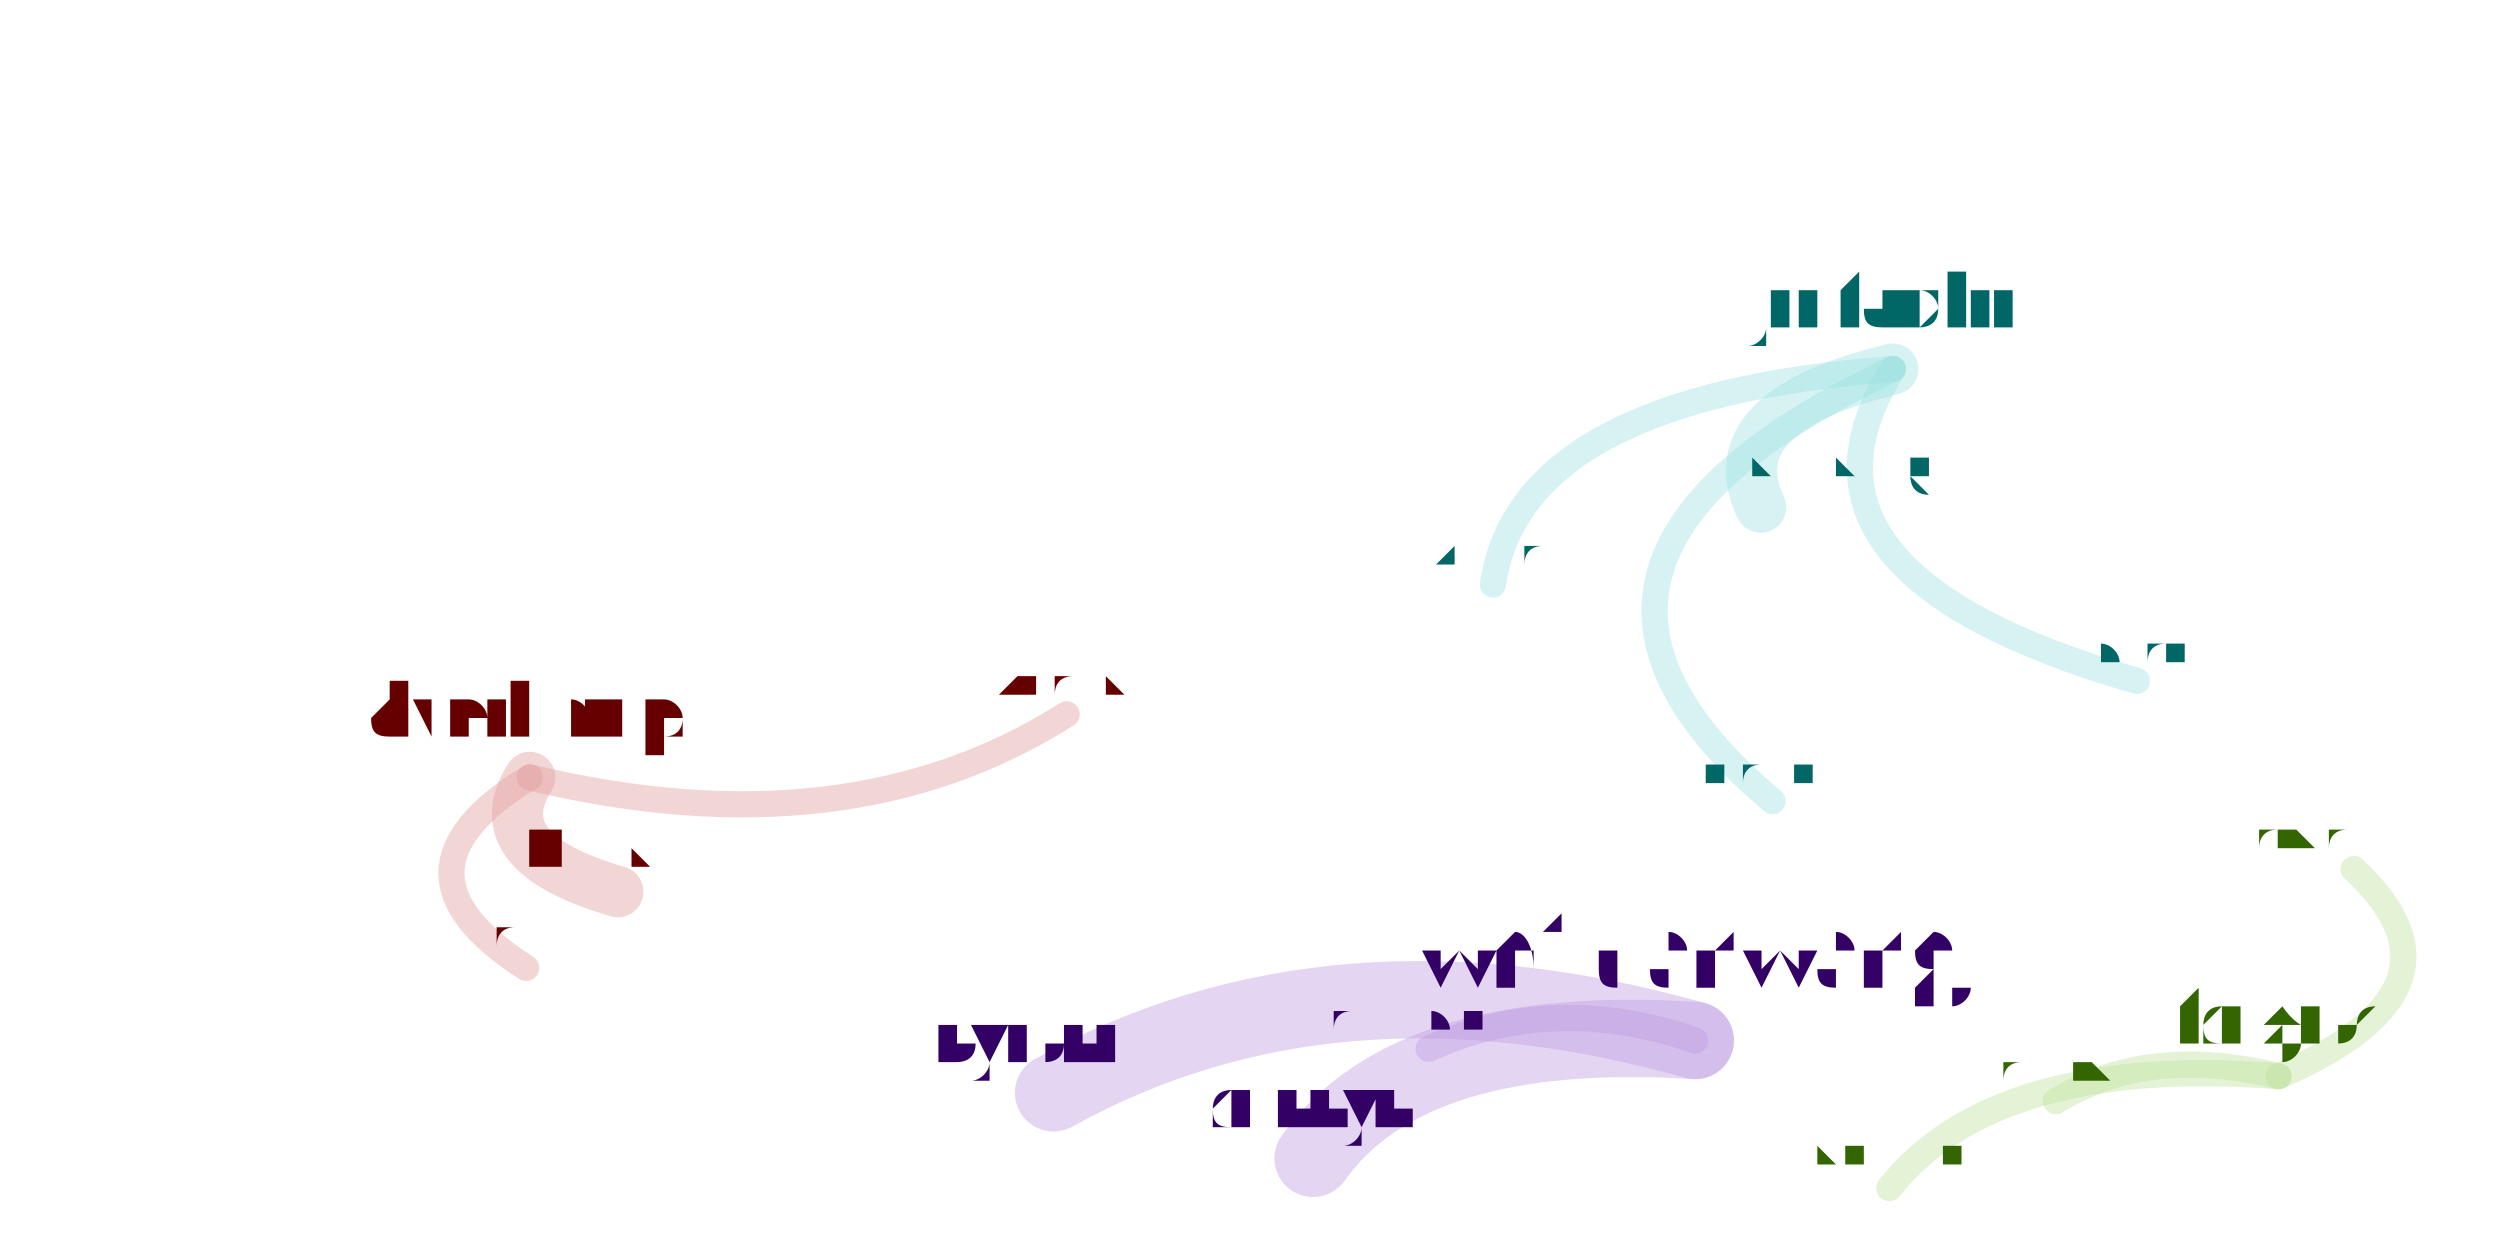
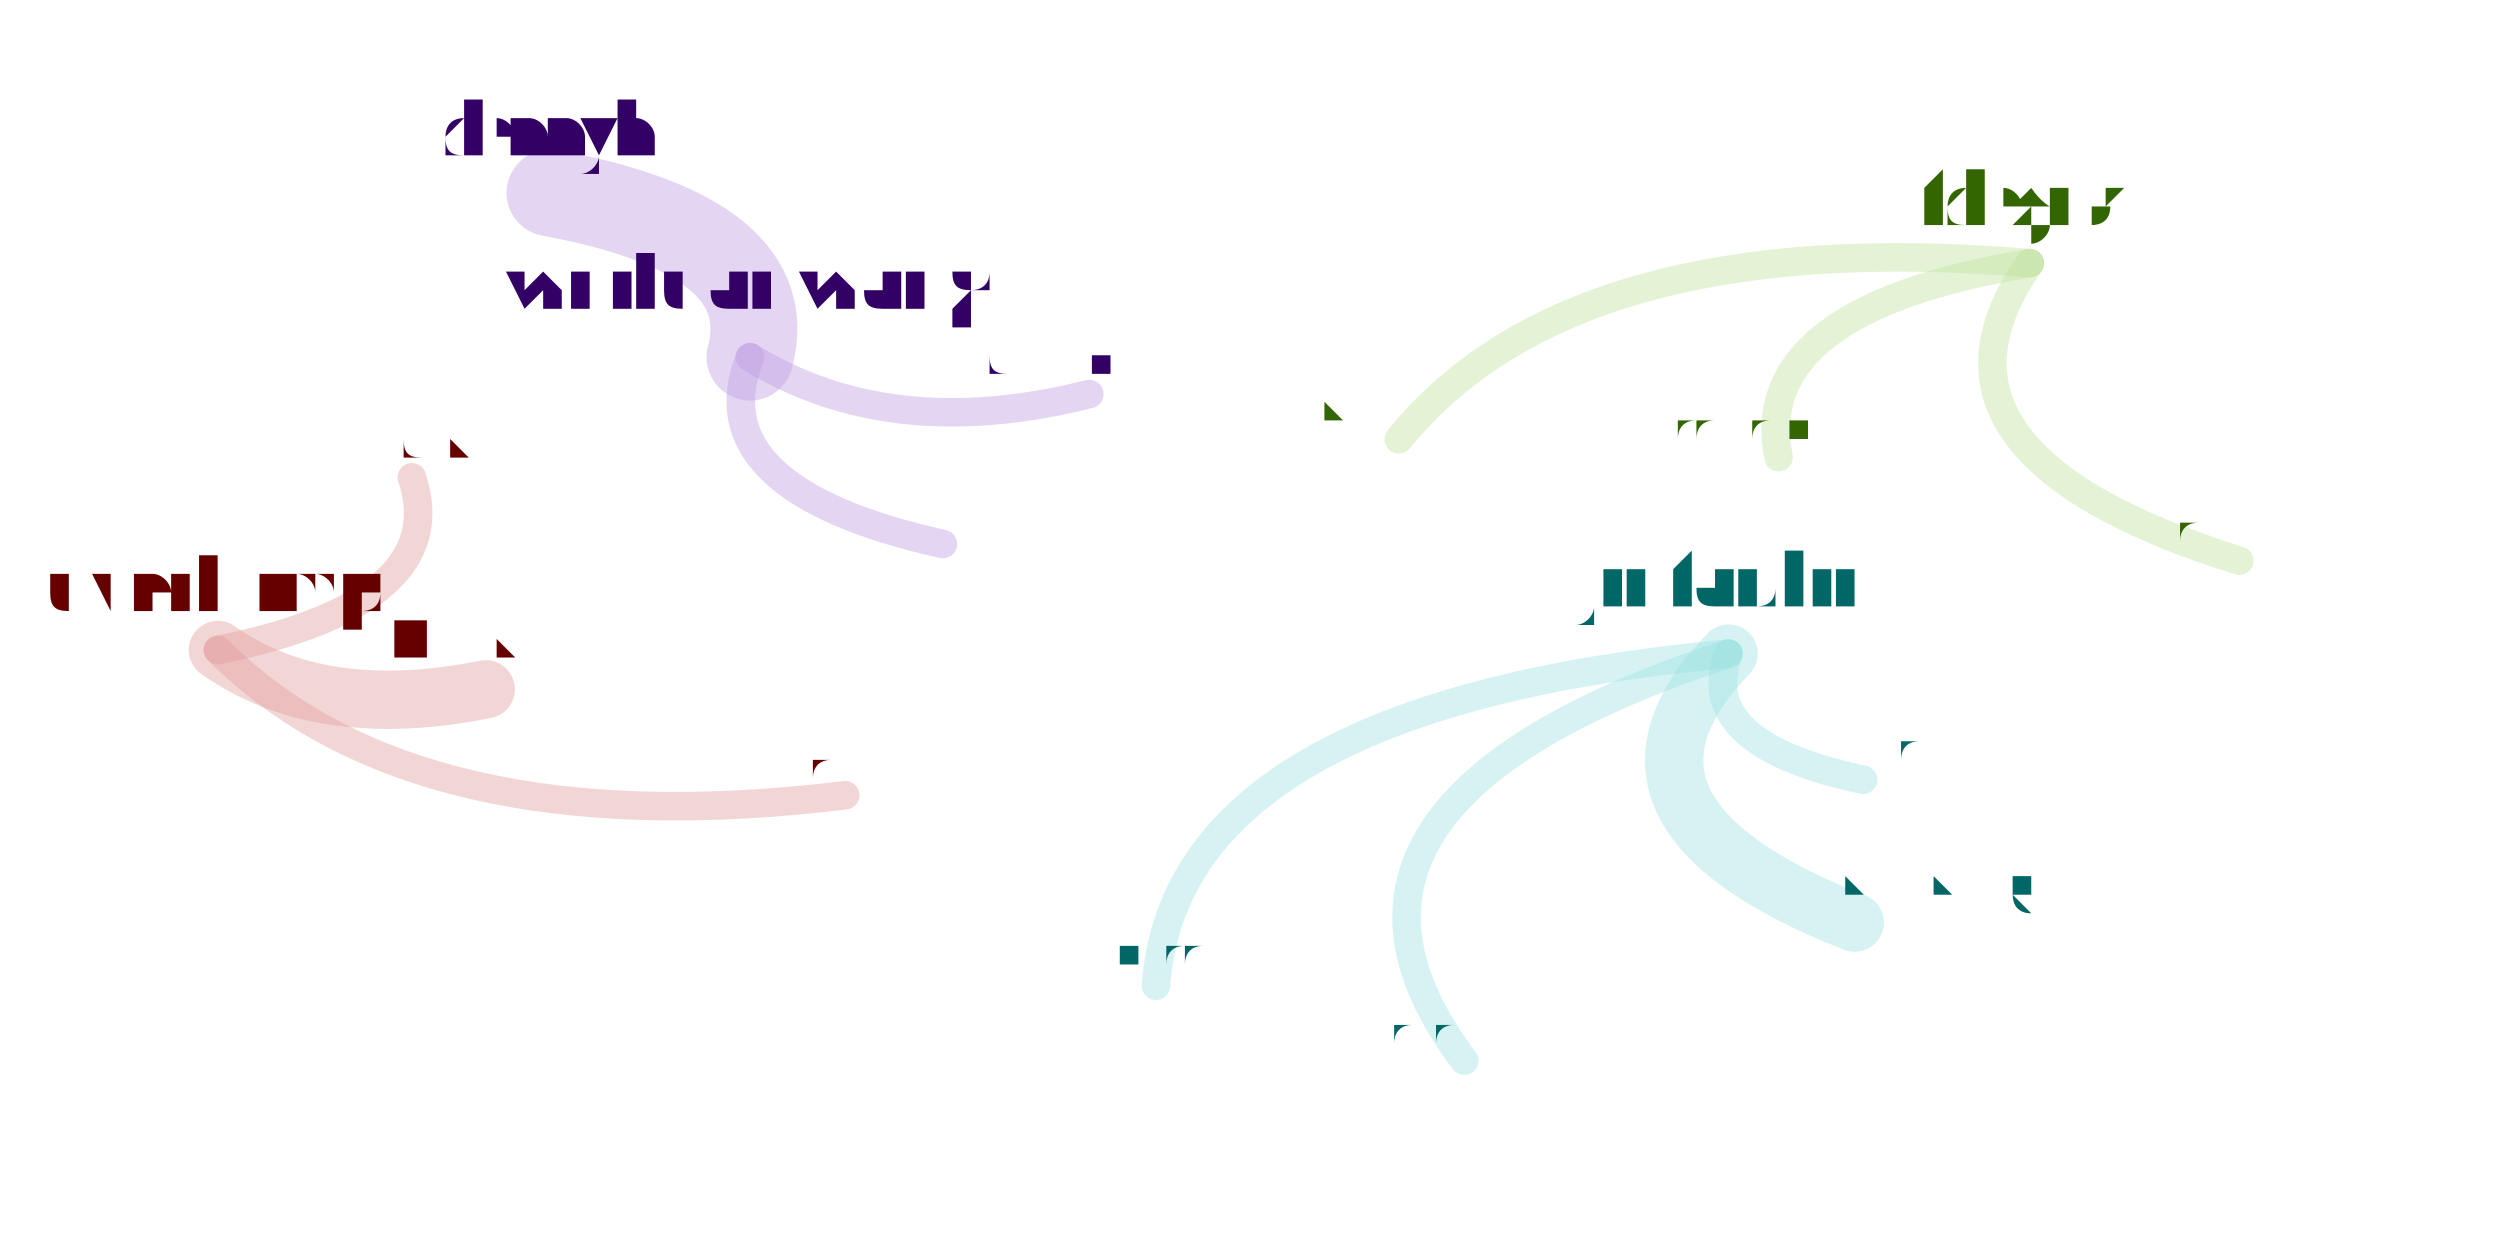
<svg xmlns="http://www.w3.org/2000/svg" width="4000" height="2000" viewBox="-0.025 -0.025 2.05 1.05">
  <style>
    path {
      fill: none;
      stroke-linecap: round;
      stroke-opacity: 0.4;
    }

    text {
      text-anchor: middle;
      alignment-baseline: hanging;
    }
  </style>
  <g opacity="0.4">
-     <path d="M0.395 0.628 Q0.355 0.691 0.469 0.724" stroke="hsl(0.0,100%,35%)" stroke-width="0.043" />
-     <path d="M0.395 0.628 Q0.662 0.692 0.846 0.575" stroke="hsl(0.0,100%,35%)" stroke-width="0.022" />
-     <path d="M0.395 0.628 Q0.265 0.707 0.392 0.788" stroke="hsl(0.0,100%,35%)" stroke-width="0.022" />
-     <path d="M1.864 0.879 Q2.035 0.805 1.927 0.705" stroke="hsl(90.0,100%,35%)" stroke-width="0.022" />
-     <path d="M1.864 0.879 Q1.626 0.861 1.537 0.973" stroke="hsl(90.0,100%,35%)" stroke-width="0.022" />
-     <path d="M1.864 0.879 Q1.754 0.852 1.677 0.900" stroke="hsl(90.0,100%,35%)" stroke-width="0.022" />
-     <path d="M1.540 0.285 Q1.391 0.321 1.429 0.401" stroke="hsl(180.0,100%,35%)" stroke-width="0.043" />
-     <path d="M1.540 0.285 Q1.432 0.457 1.745 0.547" stroke="hsl(180.0,100%,35%)" stroke-width="0.022" />
-     <path d="M1.540 0.285 Q1.199 0.446 1.439 0.648" stroke="hsl(180.0,100%,35%)" stroke-width="0.022" />
-     <path d="M1.540 0.285 Q1.227 0.308 1.204 0.466" stroke="hsl(180.0,100%,35%)" stroke-width="0.022" />
-     <path d="M1.374 0.849 Q1.134 0.834 1.053 0.948" stroke="hsl(270.0,100%,35%)" stroke-width="0.065" />
-     <path d="M1.374 0.849 Q1.069 0.763 0.835 0.893" stroke="hsl(270.0,100%,35%)" stroke-width="0.065" />
-     <path d="M1.374 0.849 Q1.256 0.808 1.150 0.856" stroke="hsl(270.0,100%,35%)" stroke-width="0.022" />
+     <path d="M0.133 0.521 Q0.219 0.582 0.358 0.554" stroke="hsl(0.0,100%,35%)" stroke-width="0.049" />
+     <path d="M0.133 0.521 Q0.331 0.481 0.296 0.376" stroke="hsl(0.0,100%,35%)" stroke-width="0.024" />
+     <path d="M0.133 0.521 Q0.299 0.687 0.660 0.643" stroke="hsl(0.0,100%,35%)" stroke-width="0.024" />
+     <path d="M1.655 0.196 Q1.419 0.235 1.444 0.359" stroke="hsl(90.0,100%,35%)" stroke-width="0.024" />
+     <path d="M1.655 0.196 Q1.271 0.164 1.125 0.344" stroke="hsl(90.0,100%,35%)" stroke-width="0.024" />
+     <path d="M1.655 0.196 Q1.543 0.356 1.831 0.446" stroke="hsl(90.0,100%,35%)" stroke-width="0.024" />
+     <path d="M1.402 0.524 Q1.273 0.658 1.508 0.750" stroke="hsl(180.0,100%,35%)" stroke-width="0.049" />
+     <path d="M1.402 0.524 Q0.938 0.567 0.921 0.803" stroke="hsl(180.0,100%,35%)" stroke-width="0.024" />
+     <path d="M1.402 0.524 Q1.017 0.650 1.180 0.866" stroke="hsl(180.0,100%,35%)" stroke-width="0.024" />
+     <path d="M1.402 0.524 Q1.373 0.600 1.515 0.630" stroke="hsl(180.0,100%,35%)" stroke-width="0.024" />
+     <path d="M0.580 0.275 Q0.607 0.173 0.412 0.137" stroke="hsl(270.0,100%,35%)" stroke-width="0.073" />
+     <path d="M0.580 0.275 Q0.536 0.386 0.742 0.432" stroke="hsl(270.0,100%,35%)" stroke-width="0.024" />
+     <path d="M0.580 0.275 Q0.698 0.348 0.865 0.306" stroke="hsl(270.0,100%,35%)" stroke-width="0.024" />
  </g>
-   <text x="0.395" y="0.595" font-size="0.065" fill="hsl(0.0,100%,20%)">dverkamp</text>
-   <text x="0.469" y="0.701" font-size="0.046" fill="hsl(0.0,100%,20%)">allenwebb</text>
-   <text x="0.846" y="0.559" font-size="0.032" fill="hsl(0.0,100%,20%)">keiichiw</text>
-   <text x="0.392" y="0.772" font-size="0.032" fill="hsl(0.0,100%,20%)">dtor</text>
-   <text x="1.864" y="0.851" font-size="0.056" fill="hsl(90.0,100%,20%)">fdegros</text>
-   <text x="1.927" y="0.689" font-size="0.032" fill="hsl(90.0,100%,20%)">davidmunro</text>
-   <text x="1.537" y="0.956" font-size="0.032" fill="hsl(90.0,100%,20%)">wenbojie</text>
-   <text x="1.677" y="0.883" font-size="0.032" fill="hsl(90.0,100%,20%)">dlunev</text>
-   <text x="1.540" y="0.248" font-size="0.073" fill="hsl(180.0,100%,20%)">jintaolin</text>
-   <text x="1.429" y="0.378" font-size="0.046" fill="hsl(180.0,100%,20%)">matthewmwang</text>
-   <text x="1.745" y="0.531" font-size="0.032" fill="hsl(180.0,100%,20%)">jsiuda</text>
-   <text x="1.439" y="0.632" font-size="0.032" fill="hsl(180.0,100%,20%)">andrzejo</text>
-   <text x="1.204" y="0.450" font-size="0.032" fill="hsl(180.0,100%,20%)">kglund</text>
-   <text x="1.374" y="0.806" font-size="0.086" fill="hsl(270.0,100%,20%)">weiluanwang</text>
-   <text x="1.053" y="0.920" font-size="0.056" fill="hsl(270.0,100%,20%)">dennyh</text>
-   <text x="0.835" y="0.865" font-size="0.056" fill="hsl(270.0,100%,20%)">byronlee</text>
-   <text x="1.150" y="0.840" font-size="0.032" fill="hsl(270.0,100%,20%)">chungsheng</text>
+   <text x="0.133" y="0.486" font-size="0.069" fill="hsl(0.0,100%,20%)">dverkamp</text>
+   <text x="0.358" y="0.530" font-size="0.049" fill="hsl(0.0,100%,20%)">allenwebb</text>
+   <text x="0.296" y="0.358" font-size="0.034" fill="hsl(0.0,100%,20%)">keiichiw</text>
+   <text x="0.660" y="0.626" font-size="0.034" fill="hsl(0.0,100%,20%)">dtor</text>
+   <text x="1.655" y="0.166" font-size="0.059" fill="hsl(90.0,100%,20%)">fdegros</text>
+   <text x="1.444" y="0.342" font-size="0.034" fill="hsl(90.0,100%,20%)">davidmunro</text>
+   <text x="1.125" y="0.327" font-size="0.034" fill="hsl(90.0,100%,20%)">wenbojie</text>
+   <text x="1.831" y="0.429" font-size="0.034" fill="hsl(90.0,100%,20%)">dlunev</text>
+   <text x="1.402" y="0.486" font-size="0.077" fill="hsl(180.0,100%,20%)">jintaolin</text>
+   <text x="1.508" y="0.726" font-size="0.049" fill="hsl(180.0,100%,20%)">matthewmwang</text>
+   <text x="0.921" y="0.786" font-size="0.034" fill="hsl(180.0,100%,20%)">jsiuda</text>
+   <text x="1.180" y="0.849" font-size="0.034" fill="hsl(180.0,100%,20%)">andrzejo</text>
+   <text x="1.515" y="0.613" font-size="0.034" fill="hsl(180.0,100%,20%)">kglund</text>
+   <text x="0.580" y="0.237" font-size="0.077" fill="hsl(270.0,100%,20%)">weiluanwang</text>
+   <text x="0.412" y="0.107" font-size="0.059" fill="hsl(270.0,100%,20%)">dennyh</text>
+   <text x="0.742" y="0.414" font-size="0.034" fill="hsl(270.0,100%,20%)">byronlee</text>
+   <text x="0.865" y="0.289" font-size="0.034" fill="hsl(270.0,100%,20%)">chungsheng</text>
</svg>
